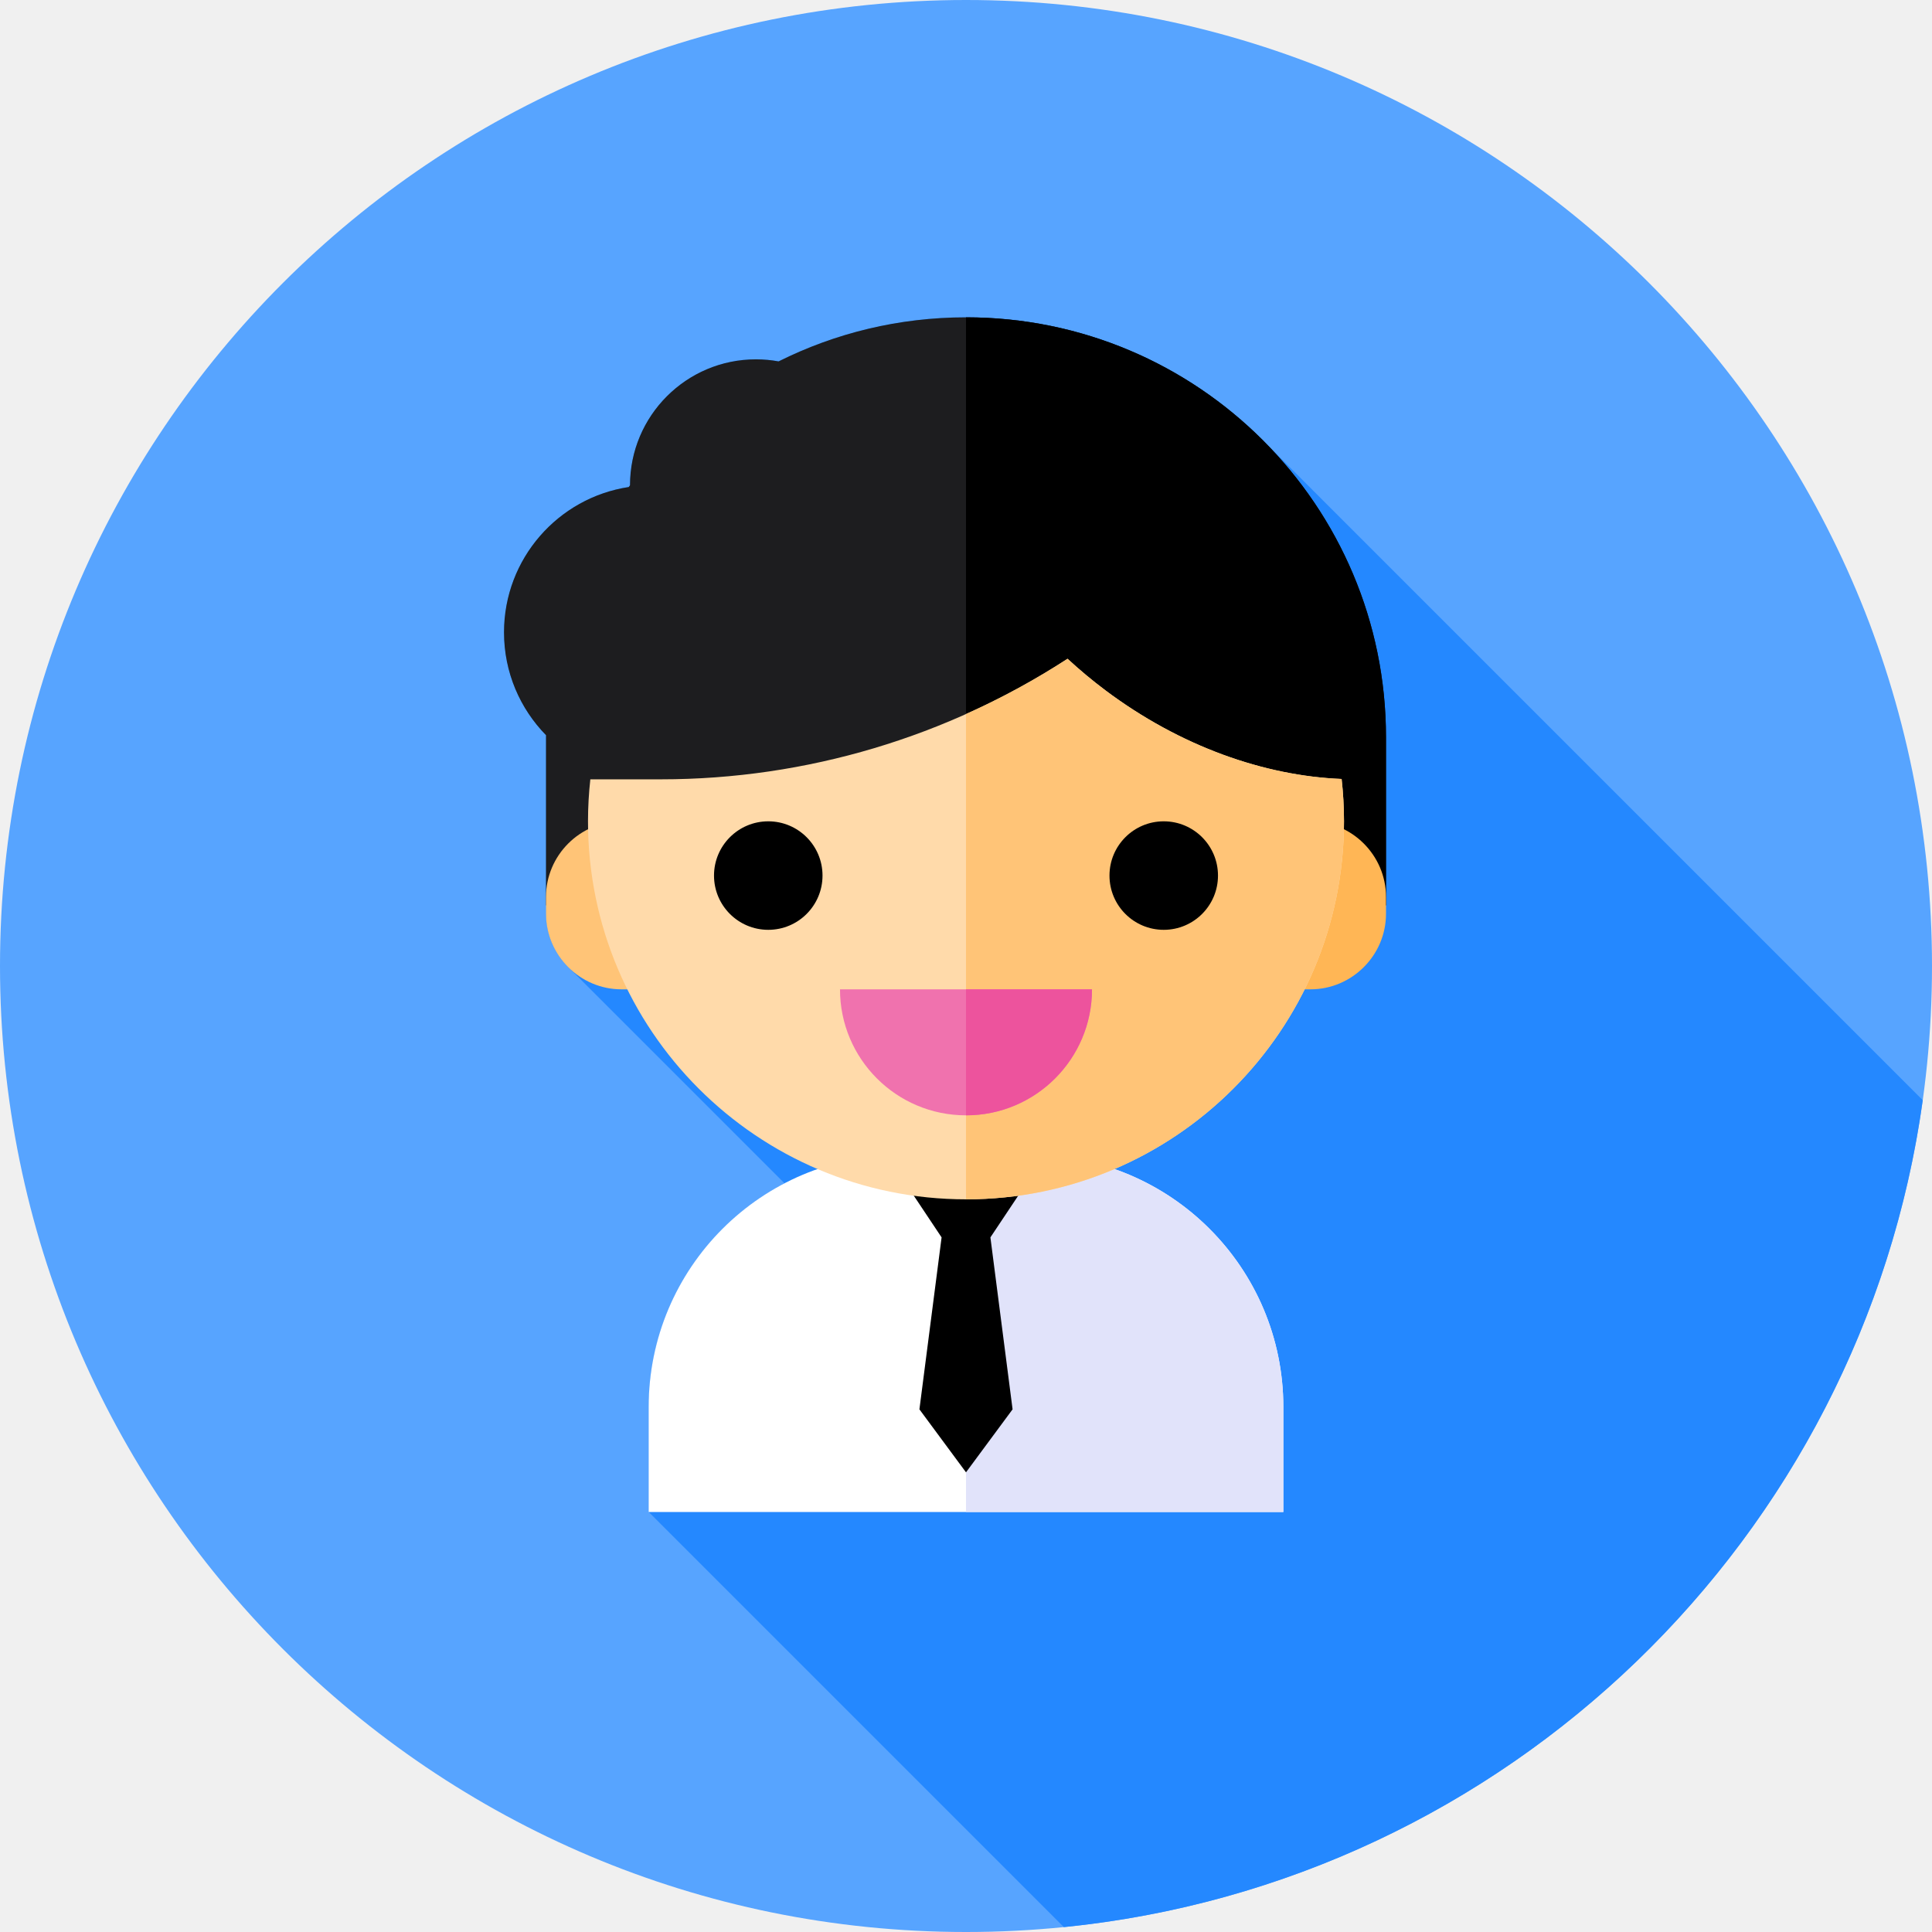
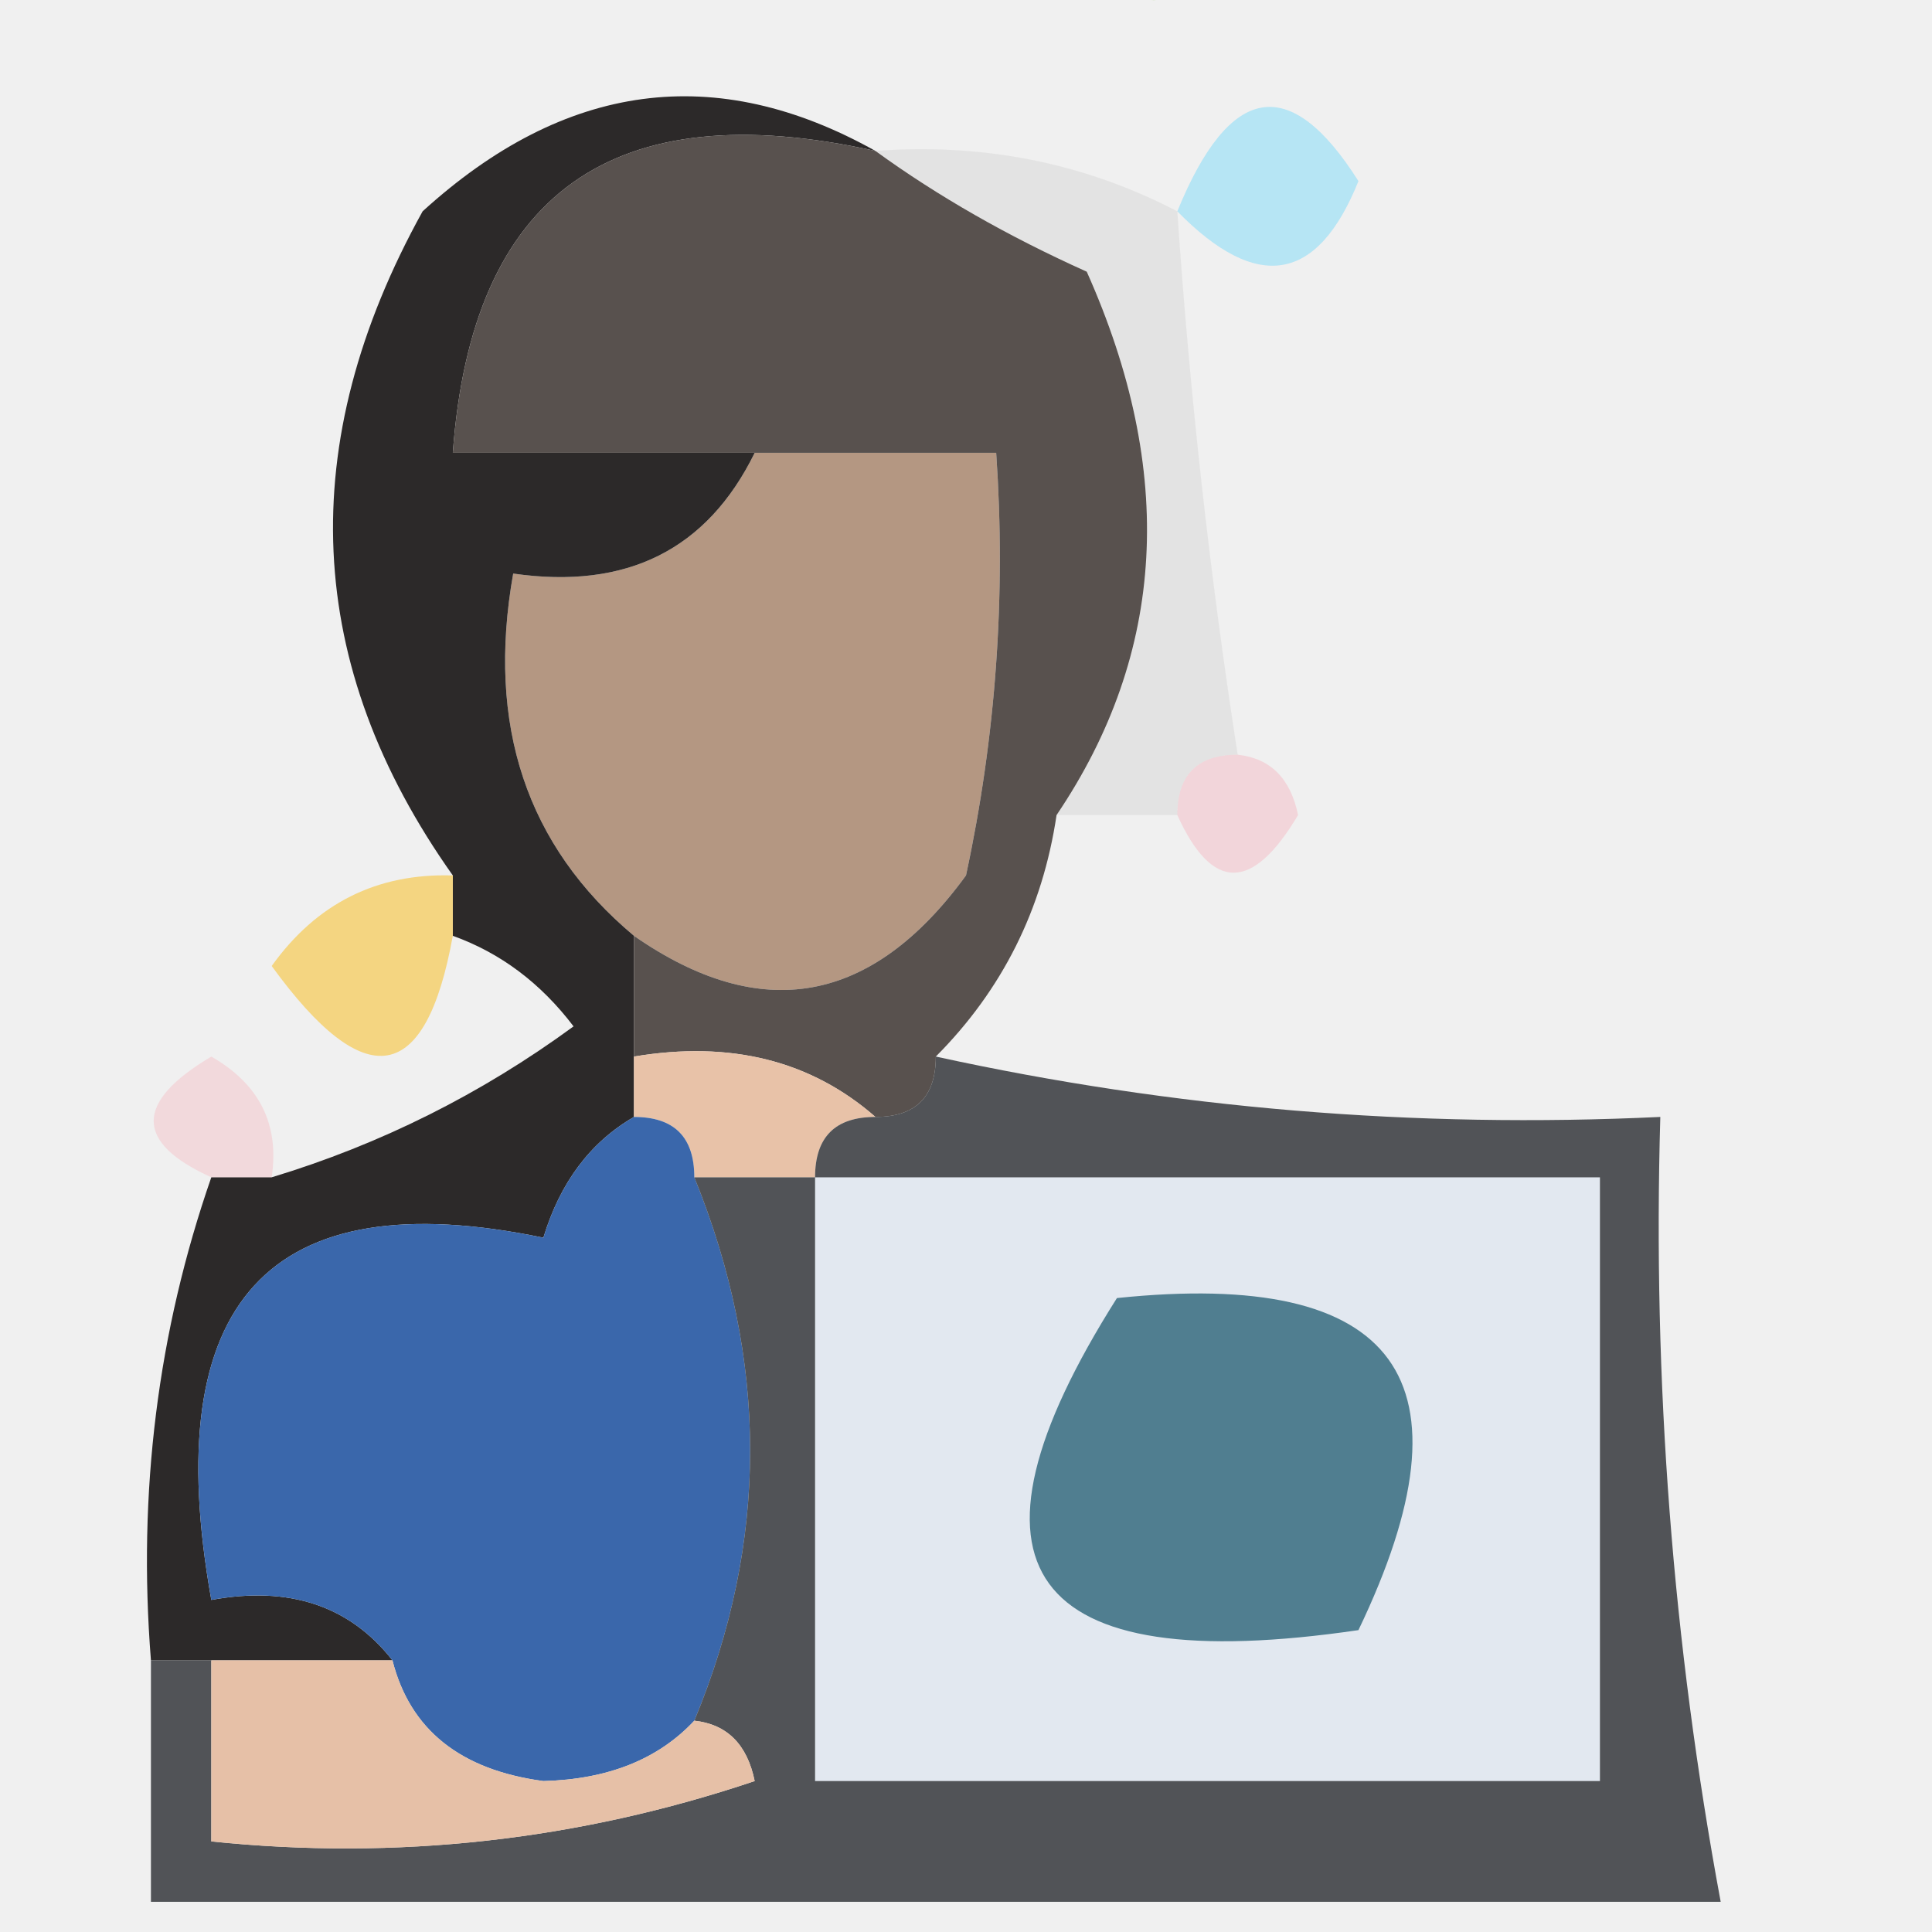
- <svg xmlns="http://www.w3.org/2000/svg" version="1.1" id="Capa_1" x="0px" y="0px" viewBox="0 0 512 512" style="enable-background:new 0 0 512 512;" xml:space="preserve" height="32" width="32">
-   <circle style="fill:#57A4FF;" cx="256" cy="256" r="256" />
-   <path style="fill:#2488FF;" d="M509.549,291.562L336.345,118.357c-20.256-21.113-48.755-34.259-80.325-34.259l0,0  c-17.849,0-34.712,4.208-49.664,11.676c-1.943-0.352-3.942-0.545-5.987-0.545c-18.44,0-33.388,14.946-33.391,33.385  c-0.112,0.15-0.225,0.301-0.336,0.452c-18.715,2.844-33.055,19.003-33.055,38.511c0,10.615,4.251,20.234,11.137,27.261  c-0.001,0.189-0.007,0.376-0.007,0.565v42.296v2.226v2.226c0,5.729,2.451,10.902,6.339,14.563l-0.014,0.013l56.884,56.884  c-21.387,11.132-36.001,33.483-36.001,59.261v27.826l110.007,110.007C399.388,498.896,493.409,407.688,509.549,291.562z" />
-   <path style="fill:#FFFFFF;" d="M340.097,400.696H171.903V372.87c0-36.883,29.9-66.783,66.783-66.783h34.628  c36.883,0,66.783,29.9,66.783,66.783v27.826H340.097z" />
-   <path style="fill:#E1E3FA;" d="M273.314,306.087H256v94.609h84.097V372.87C340.097,335.987,310.197,306.087,273.314,306.087z" />
-   <polygon points="243.655,373.488 256,390.184 256,390.323 256,390.323 256,390.184 256,390.184 268.345,373.488 262.469,327.919   277.024,306.087 234.976,306.087 249.531,327.919 " />
-   <path style="fill:#1D1D1F;" d="M256,84.097L256,84.097c-17.85,0-34.714,4.208-49.665,11.676c-1.943-0.352-3.942-0.545-5.988-0.545  c-18.44,0-33.388,14.946-33.391,33.385c-0.112,0.15-0.225,0.301-0.336,0.452c-18.714,2.843-33.054,19.002-33.054,38.511  c0,10.615,4.252,20.234,11.137,27.261c-0.001,0.189-0.007,0.376-0.007,0.565v44.522h222.609v-44.522  C367.304,133.929,317.472,84.097,256,84.097z" />
-   <path d="M256,84.097L256,84.097v155.826h111.304v-44.522C367.304,133.929,317.472,84.097,256,84.097z" />
-   <path style="fill:#FFC477;" d="M189.217,262.184H164.73c-11.019,0-20.035-9.016-20.035-20.035v-4.452  c0-11.019,9.016-20.035,20.035-20.035h24.487V262.184z" />
-   <path style="fill:#FFB655;" d="M322.783,262.184h24.487c11.019,0,20.035-9.016,20.035-20.035v-4.452  c0-11.019-9.016-20.035-20.035-20.035h-24.487V262.184z" />
-   <path style="fill:#FFDAAA;" d="M292.927,182.933c-3.536-2.652-6.872-5.447-10.016-8.353  c-31.748,20.617-69.103,31.951-107.788,31.951h-18.678c-0.404,3.655-0.619,7.367-0.619,11.13  c0,55.325,44.849,100.174,100.174,100.174s100.174-44.849,100.174-100.174c0-3.795-0.218-7.54-0.63-11.225  C335.034,205.608,312.737,197.791,292.927,182.933z" />
-   <path style="fill:#FFC477;" d="M355.544,206.436c-20.511-0.829-42.808-8.646-62.616-23.503c-3.536-2.652-6.872-5.447-10.016-8.353  c-8.587,5.576-17.588,10.467-26.911,14.645v128.61c55.325,0,100.174-44.849,100.174-100.174  C356.174,213.867,355.956,210.123,355.544,206.436z" />
-   <circle cx="203.598" cy="232.036" r="14.377" />
-   <circle cx="308.402" cy="232.036" r="14.377" />
-   <path style="fill:#F072AE;" d="M256,295.575c18.442,0,33.391-14.949,33.391-33.391h-66.783  C222.609,280.625,237.558,295.575,256,295.575z" />
-   <path style="fill:#ED539D;" d="M256,262.184v33.391c18.442,0,33.391-14.949,33.391-33.391H256z" />
-   <g />
-   <g />
-   <g />
-   <g />
-   <g />
-   <g />
-   <g />
-   <g />
-   <g />
-   <g />
-   <g />
-   <g />
-   <g />
-   <g />
-   <g />
+ <svg xmlns="http://www.w3.org/2000/svg" version="1.1" width="32px" height="32px" style="shape-rendering:geometricPrecision; text-rendering:geometricPrecision; image-rendering:optimizeQuality; fill-rule:evenodd; clip-rule:evenodd">
+   <g>
+     <path style="opacity:0.506" fill="#85d246" d="M 18.5,-0.5 C 18.833,-0.5 19.167,-0.5 19.5,-0.5C 19.315,0.17 18.981,0.17 18.5,-0.5 Z" />
+   </g>
+   <g>
+     <path style="opacity:0.452" fill="#6fd6f9" d="M 19.5,3.5 C 20.368,1.375 21.368,1.209 22.5,3C 21.823,4.683 20.823,4.85 19.5,3.5 Z" />
+   </g>
+   <g>
+     <path style="opacity:1" fill="#b49782" d="M 12.5,7.5 C 13.833,7.5 15.167,7.5 16.5,7.5C 16.663,9.857 16.497,12.19 16,14.5C 14.444,16.635 12.611,16.968 10.5,15.5C 8.72,14.01 8.054,12.01 8.5,9.5C 10.38,9.771 11.713,9.104 12.5,7.5 Z" />
+   </g>
+   <g>
+     <path style="opacity:0.965" fill="#252222" d="M 14.5,2.5 C 10.149,1.533 7.815,3.2 7.5,7.5C 9.167,7.5 10.833,7.5 12.5,7.5C 11.713,9.104 10.38,9.771 8.5,9.5C 8.054,12.01 8.72,14.01 10.5,15.5C 10.5,16.167 10.5,16.833 10.5,17.5C 10.5,17.833 10.5,18.167 10.5,18.5C 9.778,18.918 9.278,19.584 9,20.5C 4.45,19.555 2.617,21.555 3.5,26.5C 4.791,26.263 5.791,26.596 6.5,27.5C 5.5,27.5 4.5,27.5 3.5,27.5C 3.167,27.5 2.833,27.5 2.5,27.5C 2.279,24.721 2.612,22.055 3.5,19.5C 3.833,19.5 4.167,19.5 4.5,19.5C 6.303,18.954 7.97,18.12 9.5,17C 8.956,16.283 8.289,15.783 7.5,15.5C 7.5,15.167 7.5,14.833 7.5,14.5C 5.033,11.02 4.866,7.353 7,3.5C 9.357,1.354 11.857,1.021 14.5,2.5 Z" />
+   </g>
+   <g>
+     <path style="opacity:0.973" fill="#544d4a" d="M 14.5,2.5 C 15.531,3.249 16.698,3.915 18,4.5C 19.481,7.815 19.314,10.815 17.5,13.5C 17.267,15.062 16.601,16.395 15.5,17.5C 15.5,18.167 15.167,18.5 14.5,18.5C 13.432,17.566 12.099,17.232 10.5,17.5C 10.5,16.833 10.5,16.167 10.5,15.5C 12.611,16.968 14.444,16.635 16,14.5C 16.497,12.19 16.663,9.857 16.5,7.5C 15.167,7.5 13.833,7.5 12.5,7.5C 10.833,7.5 9.167,7.5 7.5,7.5C 7.815,3.2 10.149,1.533 14.5,2.5 Z" />
+   </g>
+   <g>
+     <path style="opacity:0.059" fill="#110f0e" d="M 14.5,2.5 C 16.291,2.366 17.958,2.699 19.5,3.5C 19.704,6.518 20.037,9.518 20.5,12.5C 19.833,12.5 19.5,12.833 19.5,13.5C 18.833,13.5 18.167,13.5 17.5,13.5C 19.314,10.815 19.481,7.815 18,4.5C 16.698,3.915 15.531,3.249 14.5,2.5 Z" />
+   </g>
+   <g>
+     <path style="opacity:0.192" fill="#fb657e" d="M 20.5,12.5 C 21.043,12.56 21.376,12.893 21.5,13.5C 20.744,14.773 20.077,14.773 19.5,13.5C 19.5,12.833 19.833,12.5 20.5,12.5 Z" />
+   </g>
+   <g>
+     <path style="opacity:0.68" fill="#f6c94d" d="M 7.5,14.5 C 7.5,14.833 7.5,15.167 7.5,15.5C 7.053,17.973 6.053,18.14 4.5,16C 5.244,14.961 6.244,14.461 7.5,14.5 Z" />
+   </g>
+   <g>
+     <path style="opacity:1" fill="#e8c2a8" d="M 10.5,18.5 C 10.5,18.167 10.5,17.833 10.5,17.5C 12.099,17.232 13.432,17.566 14.5,18.5C 13.833,18.5 13.5,18.833 13.5,19.5C 12.833,19.5 12.167,19.5 11.5,19.5C 11.5,18.833 11.167,18.5 10.5,18.5 Z" />
+   </g>
+   <g>
+     <path style="opacity:0.167" fill="#fd677c" d="M 4.5,19.5 C 4.167,19.5 3.833,19.5 3.5,19.5C 2.227,18.923 2.227,18.256 3.5,17.5C 4.298,17.957 4.631,18.624 4.5,19.5 Z" />
+   </g>
+   <g>
+     <path style="opacity:1" fill="#3a67ab" d="M 10.5,18.5 C 11.167,18.5 11.5,18.833 11.5,19.5C 12.733,22.535 12.733,25.535 11.5,28.5C 10.903,29.139 10.07,29.472 9,29.5C 7.624,29.316 6.791,28.649 6.5,27.5C 5.791,26.596 4.791,26.263 3.5,26.5C 2.617,21.555 4.45,19.555 9,20.5C 9.278,19.584 9.778,18.918 10.5,18.5 Z" />
+   </g>
+   <g>
+     <path style="opacity:0.867" fill="#383b3f" d="M 15.5,17.5 C 19.434,18.36 23.434,18.693 27.5,18.5C 27.372,22.881 27.705,27.215 28.5,31.5C 19.833,31.5 11.167,31.5 2.5,31.5C 2.5,30.167 2.5,28.833 2.5,27.5C 2.833,27.5 3.167,27.5 3.5,27.5C 3.5,28.5 3.5,29.5 3.5,30.5C 6.572,30.817 9.572,30.484 12.5,29.5C 12.376,28.893 12.043,28.56 11.5,28.5C 12.733,25.535 12.733,22.535 11.5,19.5C 12.167,19.5 12.833,19.5 13.5,19.5C 13.5,18.833 13.833,18.5 14.5,18.5C 15.167,18.5 15.5,18.167 15.5,17.5 Z" />
+   </g>
+   <g>
+     <path style="opacity:1" fill="#e6c0a7" d="M 3.5,27.5 C 4.5,27.5 5.5,27.5 6.5,27.5C 6.791,28.649 7.624,29.316 9,29.5C 10.07,29.472 10.903,29.139 11.5,28.5C 12.043,28.56 12.376,28.893 12.5,29.5C 9.572,30.484 6.572,30.817 3.5,30.5C 3.5,29.5 3.5,28.5 3.5,27.5 Z" />
+   </g>
+   <g>
+     <path style="opacity:1" fill="#e2e8f0" d="M 13.5,19.5 C 17.833,19.5 22.167,19.5 26.5,19.5C 26.5,22.833 26.5,26.167 26.5,29.5C 22.167,29.5 17.833,29.5 13.5,29.5C 13.5,26.167 13.5,22.833 13.5,19.5 Z" />
+   </g>
+   <g>
+     <path style="opacity:1" fill="#507e90" d="M 18.5,21.5 C 23.159,21.015 24.492,22.848 22.5,27C 17.001,27.806 15.668,25.973 18.5,21.5 Z" />
+   </g>
</svg>
